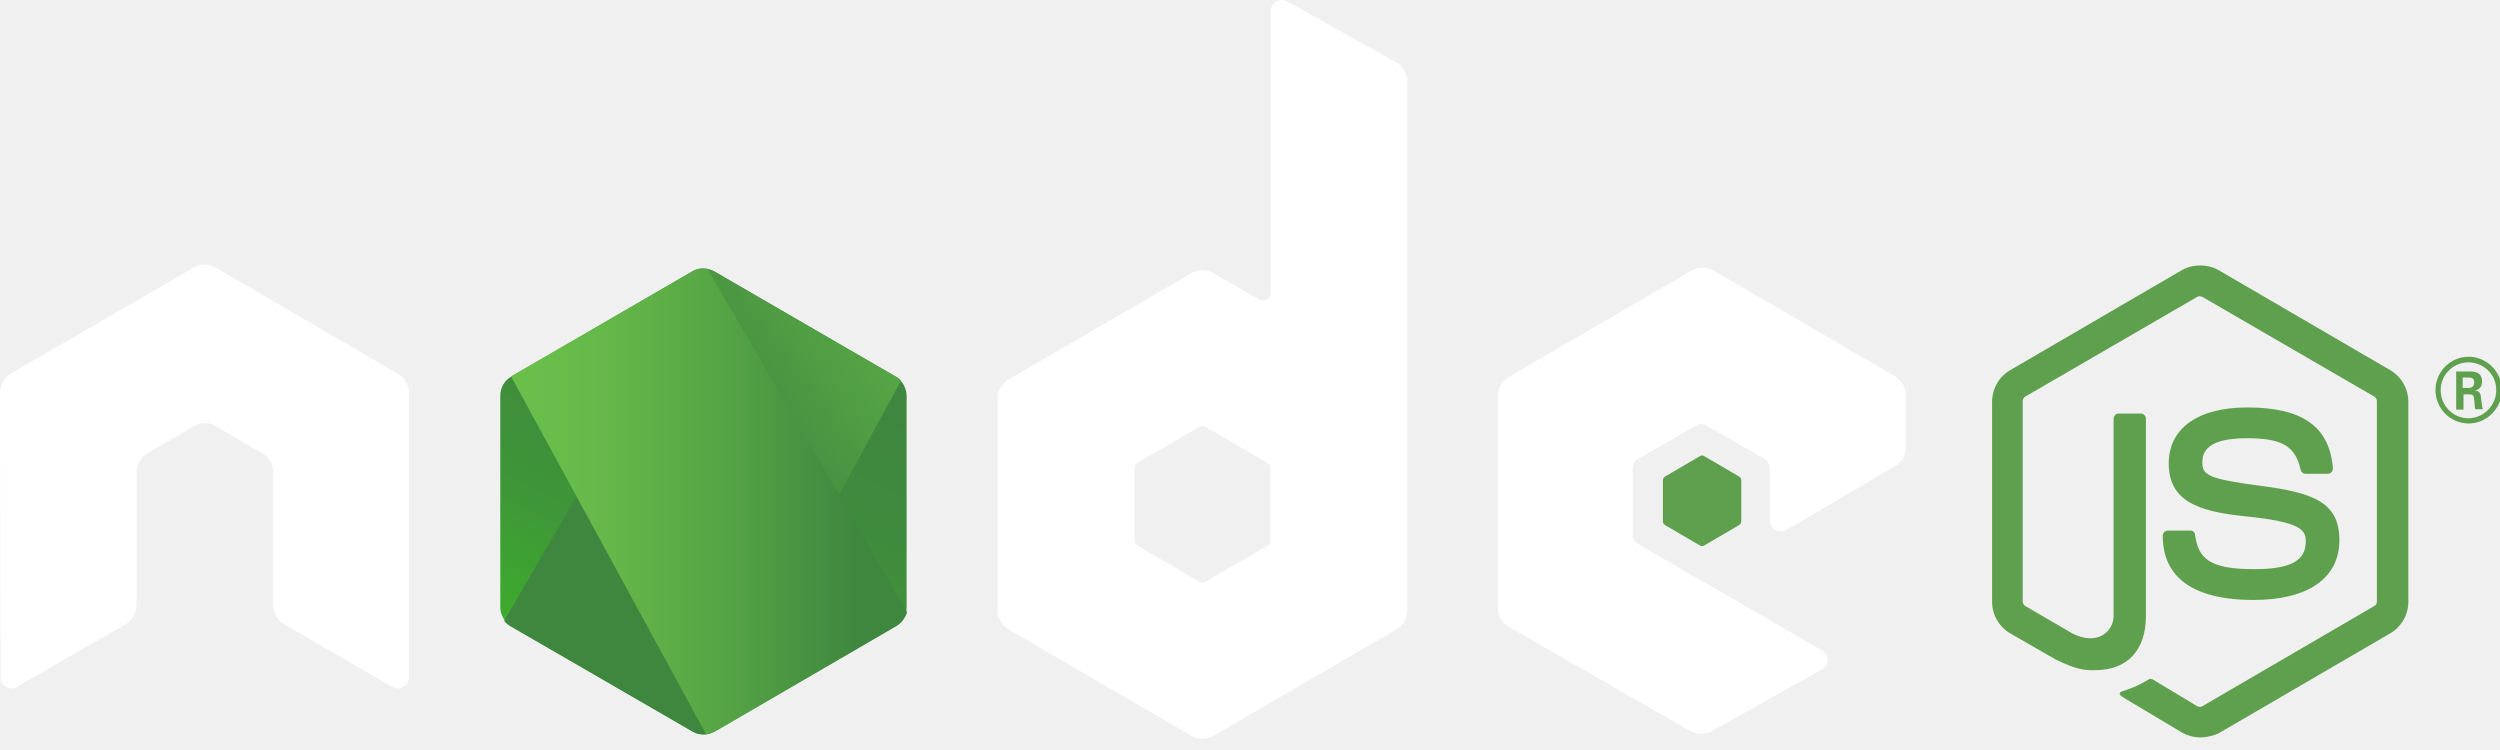
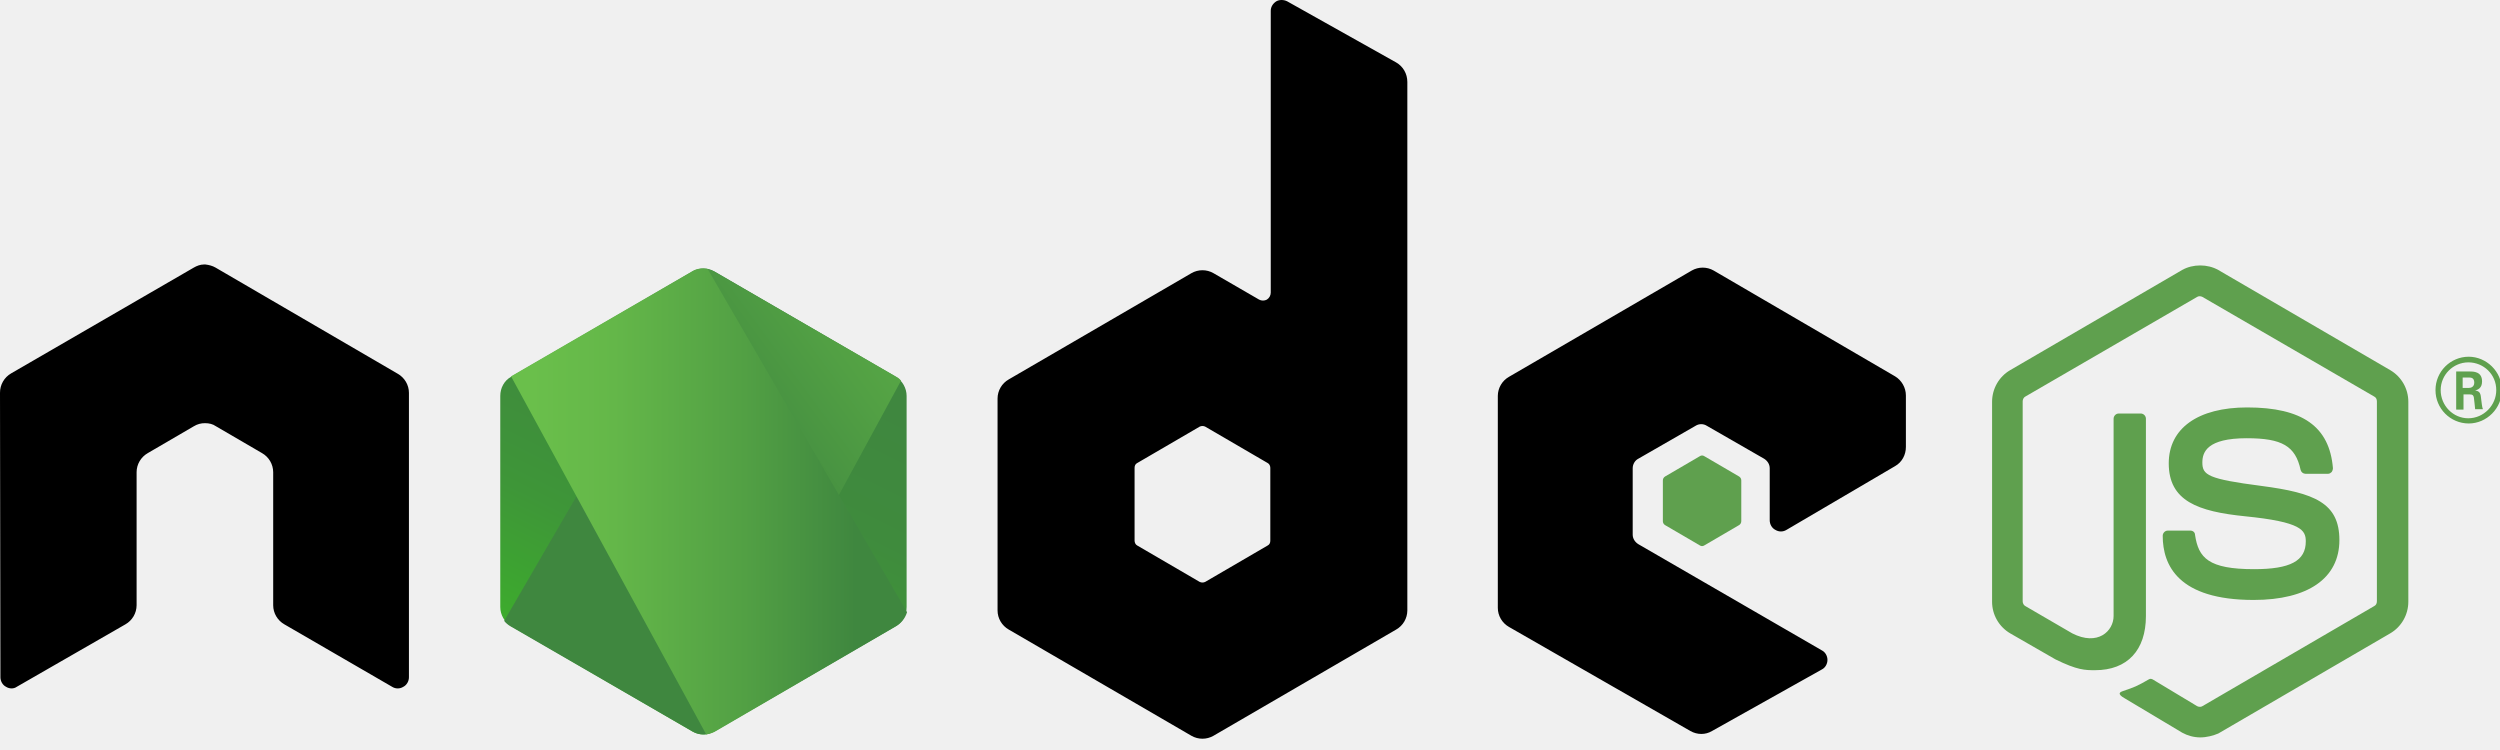
<svg xmlns="http://www.w3.org/2000/svg" width="267" height="80" fill="none" class="NavBar_nodejsLogoLight__JV12G">
  <mask id="a" width="267" height="80" x="0" y="0" maskUnits="userSpaceOnUse" style="mask-type:luminance">
    <path fill="#fff" d="M267 0H0v79.378h267V0Z" />
  </mask>
  <g mask="url(#a)">
    <path fill="#5FA04E" d="M234.983 78.755a4.012 4.012 0 0 1-1.933-.51l-6.121-3.658c-.921-.51-.46-.695-.184-.787 1.242-.417 1.472-.51 2.761-1.25.138-.093.322-.047.46.046l4.694 2.825c.184.092.414.092.552 0l18.363-10.698c.183-.092.277-.277.277-.509V42.867c0-.232-.094-.417-.277-.51l-18.363-10.65c-.184-.093-.414-.093-.552 0l-18.362 10.65c-.184.093-.276.324-.276.51v21.347c0 .186.092.417.276.51l5.016 2.917c2.715 1.39 4.418-.232 4.418-1.852v-21.07c0-.278.23-.556.553-.556h2.347c.276 0 .552.232.552.556v21.07c0 3.658-1.979 5.788-5.431 5.788-1.058 0-1.886 0-4.234-1.157l-4.832-2.779a3.914 3.914 0 0 1-1.933-3.38V42.912c0-1.39.737-2.686 1.933-3.38l18.363-10.697c1.15-.649 2.715-.649 3.865 0l18.363 10.696a3.913 3.913 0 0 1 1.932 3.381V64.26c0 1.39-.736 2.686-1.932 3.381l-18.363 10.697c-.552.232-1.242.417-1.932.417Z" />
    <path fill="#5FA04E" d="M240.69 64.075c-8.055 0-9.712-3.705-9.712-6.854 0-.277.23-.555.552-.555h2.393c.277 0 .507.185.507.463.368 2.454 1.426 3.658 6.305 3.658 3.866 0 5.523-.88 5.523-2.963 0-1.204-.462-2.084-6.49-2.686-5.016-.51-8.146-1.621-8.146-5.65 0-3.75 3.13-5.974 8.376-5.974 5.892 0 8.791 2.038 9.159 6.484a.757.757 0 0 1-.137.416c-.094.093-.231.186-.371.186h-2.439a.54.54 0 0 1-.505-.417c-.553-2.547-1.98-3.38-5.753-3.38-4.234 0-4.74 1.481-4.74 2.593 0 1.342.598 1.76 6.305 2.5 5.66.741 8.33 1.806 8.33 5.788 0 4.076-3.36 6.391-9.157 6.391ZM267.2 41.662c0 1.945-1.612 3.566-3.546 3.566a3.556 3.556 0 0 1-3.543-3.566 3.556 3.556 0 0 1 3.543-3.565c1.888 0 3.546 1.574 3.546 3.565Zm-6.536 0c0 1.667 1.335 3.01 2.944 3.01 1.658 0 2.993-1.39 2.993-3.01 0-1.667-1.335-2.963-2.993-2.963a2.975 2.975 0 0 0-2.944 2.963Zm1.657-1.991h1.381c.46 0 1.381 0 1.381 1.065 0 .74-.462.88-.739.973.554.046.599.416.645.926.046.324.094.88.185 1.065h-.83c0-.186-.137-1.204-.137-1.25-.045-.232-.137-.325-.413-.325h-.691v1.62h-.782v-4.074Zm.736 1.76h.597c.508 0 .599-.37.599-.556 0-.556-.368-.556-.599-.556h-.642v1.112h.045Z" />
-     <path fill="#fff" fill-rule="evenodd" d="M43.674 41.954c0-.834-.46-1.62-1.197-2.038L23.01 28.572c-.322-.185-.69-.278-1.058-.324h-.184c-.368 0-.736.139-1.059.324l-19.512 11.3A2.378 2.378 0 0 0 0 41.953l.046 30.378c0 .416.23.833.598 1.018.368.232.829.232 1.15 0l11.598-6.668a2.358 2.358 0 0 0 1.197-2.037V50.428c0-.833.46-1.62 1.196-2.037l4.924-2.871a2.218 2.218 0 0 1 1.197-.325c.414 0 .828.093 1.15.325l4.925 2.87a2.358 2.358 0 0 1 1.196 2.038v14.217c0 .833.46 1.62 1.197 2.037l11.505 6.668c.368.232.828.232 1.197 0 .368-.185.598-.602.598-1.018V41.954ZM137.465.139c-.369-.185-.829-.185-1.151 0-.368.231-.598.602-.598 1.019v30.1a.89.89 0 0 1-.415.74.875.875 0 0 1-.828 0l-4.878-2.825a2.36 2.36 0 0 0-2.347 0L107.735 40.52a2.359 2.359 0 0 0-1.196 2.037V65.2c0 .834.46 1.621 1.196 2.038l19.513 11.345a2.36 2.36 0 0 0 2.347 0l19.513-11.345a2.359 2.359 0 0 0 1.196-2.038V8.752c0-.88-.46-1.667-1.196-2.084L137.465.138Zm-1.795 57.606c0 .232-.092.417-.276.51l-6.674 3.89a.678.678 0 0 1-.598 0l-6.673-3.89c-.184-.093-.276-.325-.276-.51v-7.78c0-.231.092-.416.276-.509l6.673-3.89a.678.678 0 0 1 .598 0l6.674 3.89c.184.093.276.324.276.51v7.78ZM202.398 49.78c.737-.417 1.151-1.204 1.151-2.038v-5.51c0-.834-.46-1.62-1.151-2.037l-19.375-11.3a2.358 2.358 0 0 0-2.347 0l-19.512 11.346a2.358 2.358 0 0 0-1.197 2.037v22.645c0 .833.46 1.62 1.197 2.037l19.374 11.114c.737.416 1.611.416 2.301 0l11.736-6.576c.368-.185.598-.602.598-1.019 0-.416-.23-.833-.598-1.018L174.97 58.115c-.368-.231-.598-.602-.598-1.018v-7.085c0-.417.23-.834.598-1.02l6.121-3.518a1.117 1.117 0 0 1 1.196 0l6.121 3.519c.368.231.598.602.598 1.019v5.556c0 .417.23.834.599 1.02.368.23.828.23 1.196 0l11.597-6.808Z" clip-rule="evenodd" />
+     <path fill="#000" fill-rule="evenodd" d="M43.674 41.954c0-.834-.46-1.62-1.197-2.038L23.01 28.572c-.322-.185-.69-.278-1.058-.324h-.184c-.368 0-.736.139-1.059.324l-19.512 11.3A2.378 2.378 0 0 0 0 41.953l.046 30.378c0 .416.23.833.598 1.018.368.232.829.232 1.15 0l11.598-6.668a2.358 2.358 0 0 0 1.197-2.037V50.428c0-.833.46-1.62 1.196-2.037l4.924-2.871a2.218 2.218 0 0 1 1.197-.325c.414 0 .828.093 1.15.325l4.925 2.87a2.358 2.358 0 0 1 1.196 2.038v14.217c0 .833.46 1.62 1.197 2.037l11.505 6.668c.368.232.828.232 1.197 0 .368-.185.598-.602.598-1.018V41.954ZM137.465.139c-.369-.185-.829-.185-1.151 0-.368.231-.598.602-.598 1.019v30.1a.89.89 0 0 1-.415.74.875.875 0 0 1-.828 0l-4.878-2.825a2.36 2.36 0 0 0-2.347 0L107.735 40.52a2.359 2.359 0 0 0-1.196 2.037V65.2c0 .834.46 1.621 1.196 2.038l19.513 11.345a2.36 2.36 0 0 0 2.347 0l19.513-11.345a2.359 2.359 0 0 0 1.196-2.038V8.752c0-.88-.46-1.667-1.196-2.084L137.465.138Zm-1.795 57.606c0 .232-.092.417-.276.51l-6.674 3.89a.678.678 0 0 1-.598 0l-6.673-3.89c-.184-.093-.276-.325-.276-.51v-7.78c0-.231.092-.416.276-.509l6.673-3.89a.678.678 0 0 1 .598 0l6.674 3.89c.184.093.276.324.276.51v7.78ZM202.398 49.78c.737-.417 1.151-1.204 1.151-2.038v-5.51c0-.834-.46-1.62-1.151-2.037l-19.375-11.3a2.358 2.358 0 0 0-2.347 0l-19.512 11.346a2.358 2.358 0 0 0-1.197 2.037v22.645c0 .833.46 1.62 1.197 2.037l19.374 11.114c.737.416 1.611.416 2.301 0l11.736-6.576c.368-.185.598-.602.598-1.019 0-.416-.23-.833-.598-1.018L174.97 58.115c-.368-.231-.598-.602-.598-1.018v-7.085c0-.417.23-.834.598-1.02l6.121-3.518a1.117 1.117 0 0 1 1.196 0l6.121 3.519c.368.231.598.602.598 1.019v5.556c0 .417.23.834.599 1.02.368.23.828.23 1.196 0l11.597-6.808Z" clip-rule="evenodd" />
    <path fill="#5FA04E" fill-rule="evenodd" d="M181.551 48.715a.417.417 0 0 1 .461 0l3.727 2.177c.138.092.23.231.23.417v4.352a.487.487 0 0 1-.23.417l-3.727 2.177a.417.417 0 0 1-.461 0l-3.727-2.177a.487.487 0 0 1-.23-.417V51.31c0-.185.092-.325.23-.417l3.727-2.177Z" clip-rule="evenodd" />
    <path fill="url(#b)" d="M76.301 28.988a2.36 2.36 0 0 0-2.347 0L54.579 40.241c-.736.417-1.15 1.204-1.15 2.038V64.83c0 .834.46 1.62 1.15 2.038L73.954 78.12a2.36 2.36 0 0 0 2.347 0l19.375-11.252c.736-.417 1.15-1.204 1.15-2.038V42.279c0-.834-.46-1.621-1.15-2.038L76.3 28.988Z" />
    <path fill="url(#c)" d="M95.722 40.241 76.255 28.988a3.176 3.176 0 0 0-.598-.231L53.843 66.312c.184.231.414.417.644.556L73.954 78.12c.553.324 1.197.417 1.795.232l20.48-37.694a1.44 1.44 0 0 0-.507-.417Z" />
    <path fill="url(#d)" d="M95.722 66.867a2.63 2.63 0 0 0 1.15-1.482L75.566 28.71c-.552-.093-1.15-.047-1.656.278l-19.33 11.206 20.848 38.25c.276-.047.598-.14.875-.278l19.42-11.3Z" />
  </g>
  <defs>
    <linearGradient id="b" x1="83.018" x2="65.325" y1="37.369" y2="73.241" gradientUnits="userSpaceOnUse">
      <stop stop-color="#3F873F" />
      <stop offset=".33" stop-color="#3F8B3D" />
      <stop offset=".637" stop-color="#3E9638" />
      <stop offset=".934" stop-color="#3DA92E" />
      <stop offset="1" stop-color="#3DAE2B" />
    </linearGradient>
    <linearGradient id="c" x1="72.183" x2="121.552" y1="56.188" y2="19.937" gradientUnits="userSpaceOnUse">
      <stop offset=".138" stop-color="#3F873F" />
      <stop offset=".402" stop-color="#52A044" />
      <stop offset=".713" stop-color="#64B749" />
      <stop offset=".908" stop-color="#6ABF4B" />
    </linearGradient>
    <linearGradient id="d" x1="52.719" x2="97.551" y1="53.546" y2="53.546" gradientUnits="userSpaceOnUse">
      <stop offset=".092" stop-color="#6ABF4B" />
      <stop offset=".287" stop-color="#64B749" />
      <stop offset=".598" stop-color="#52A044" />
      <stop offset=".862" stop-color="#3F873F" />
    </linearGradient>
  </defs>
</svg>
